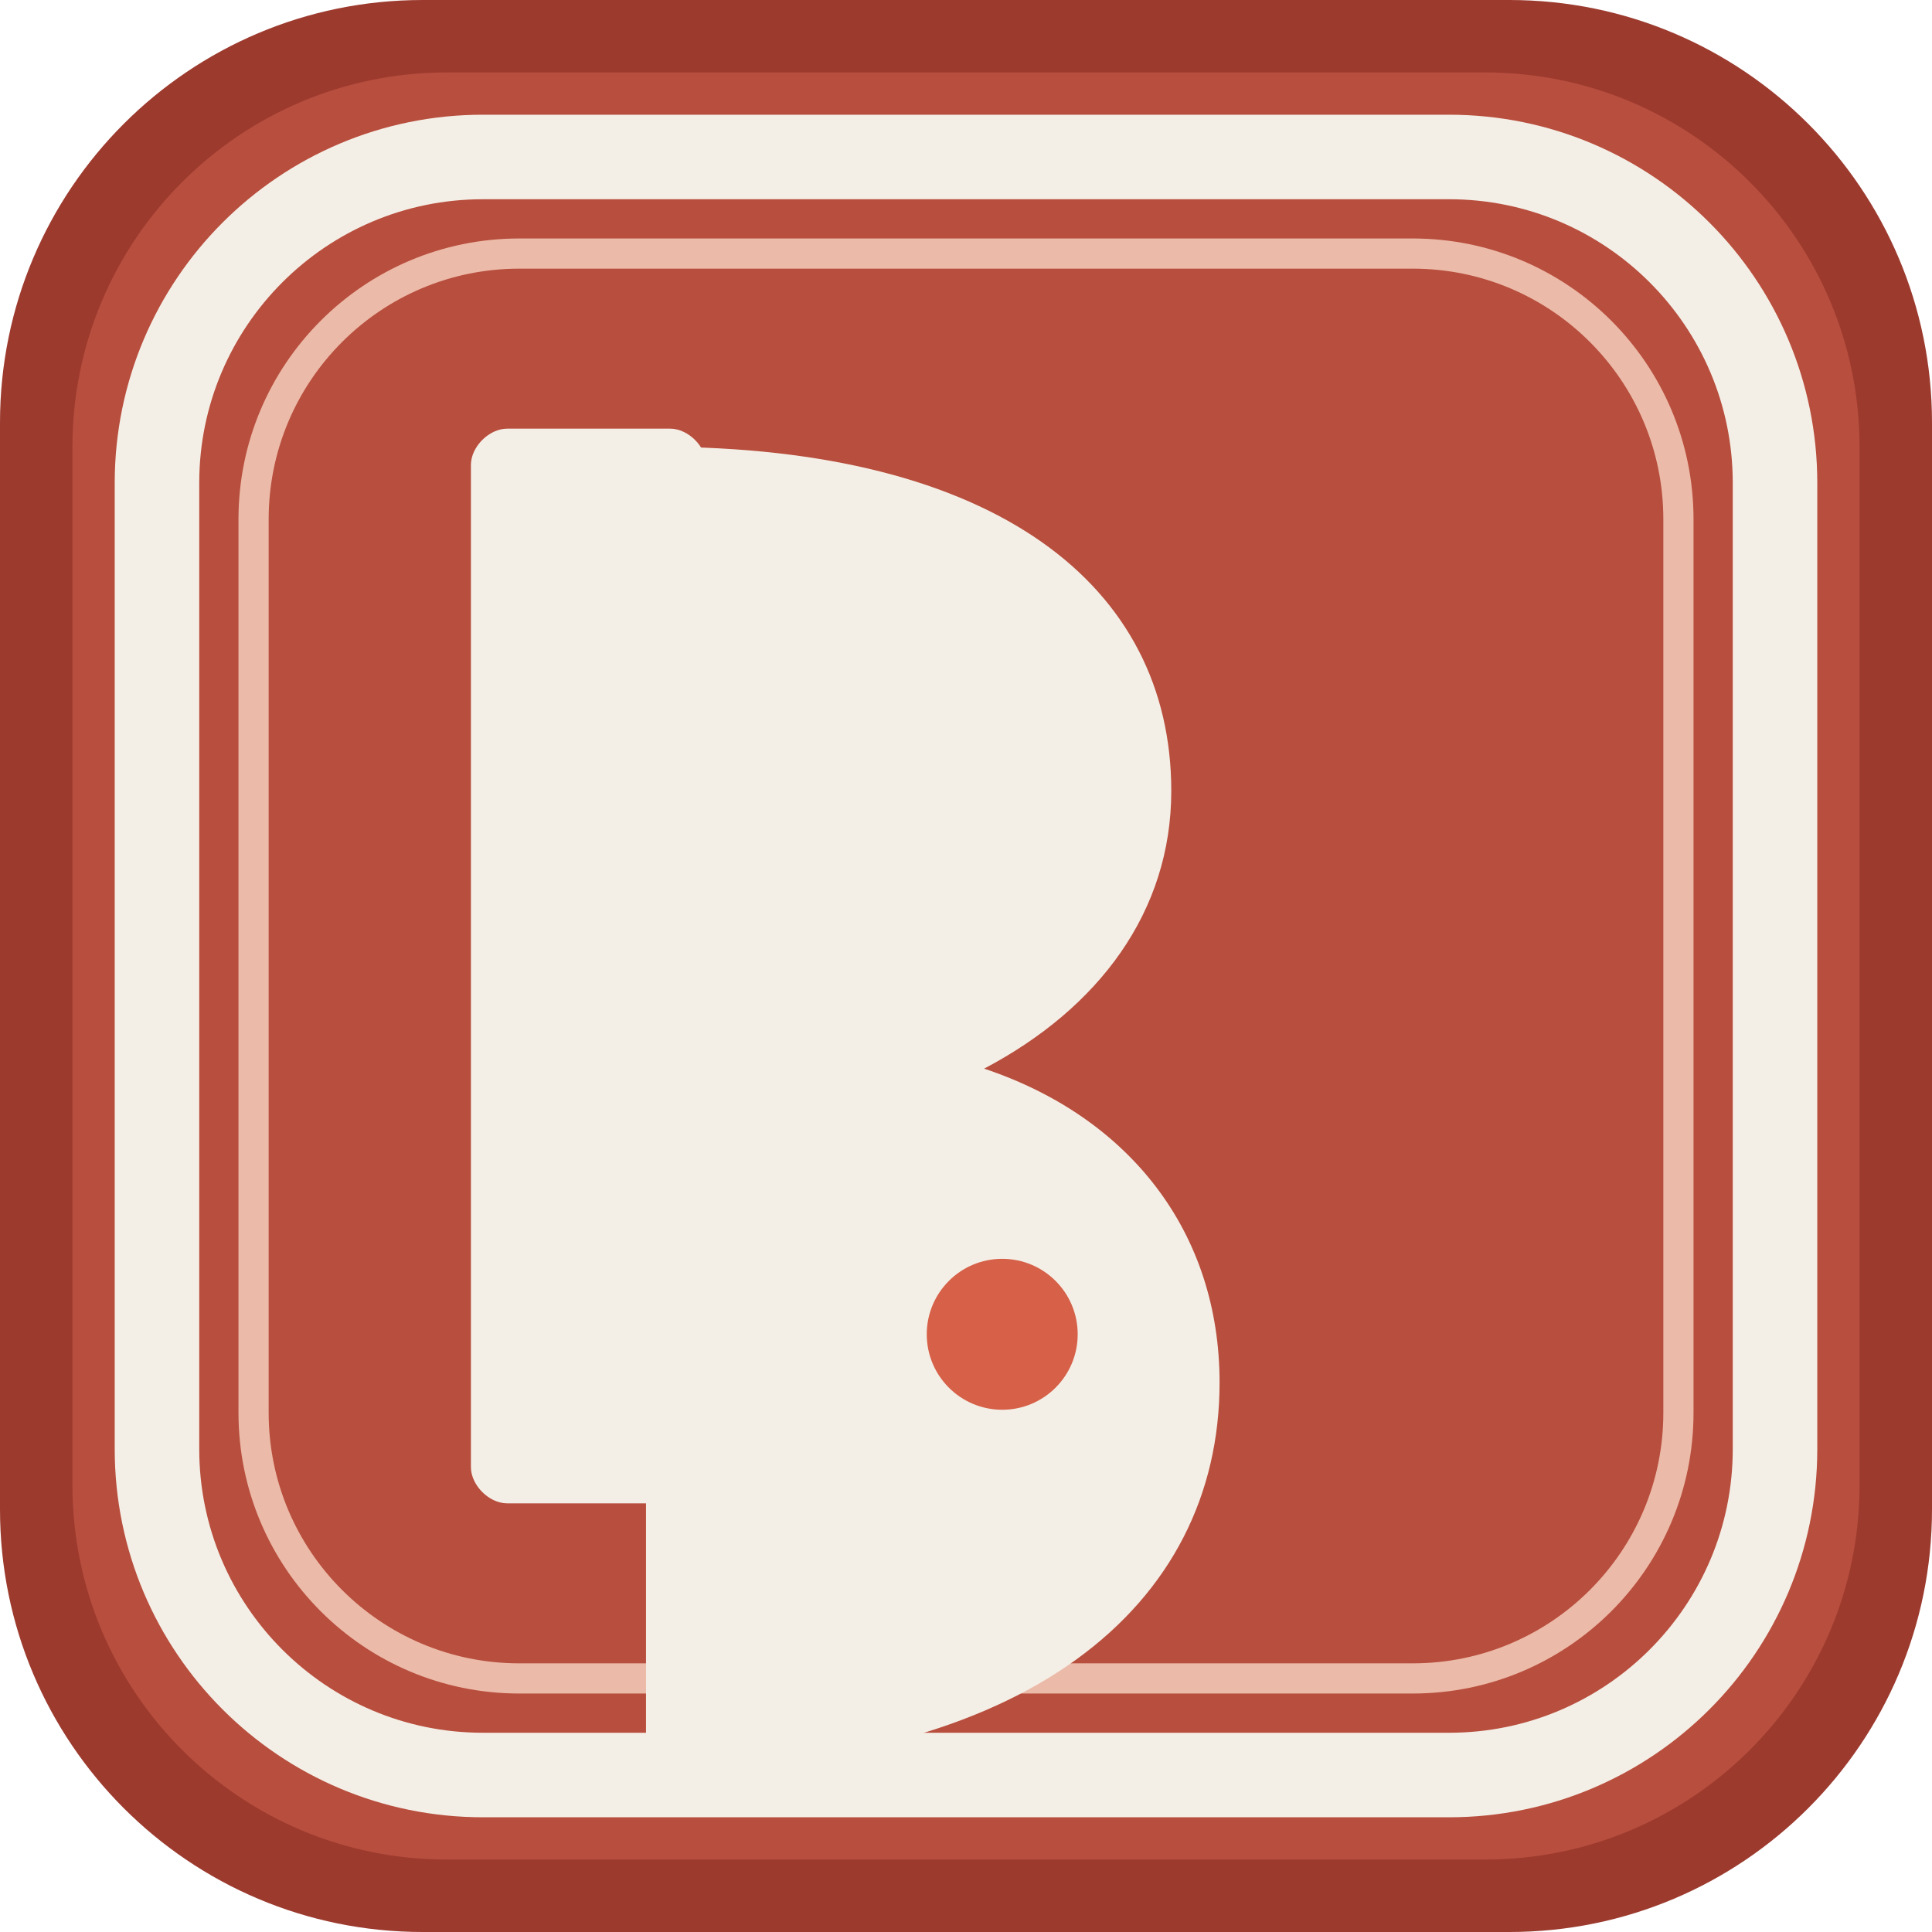
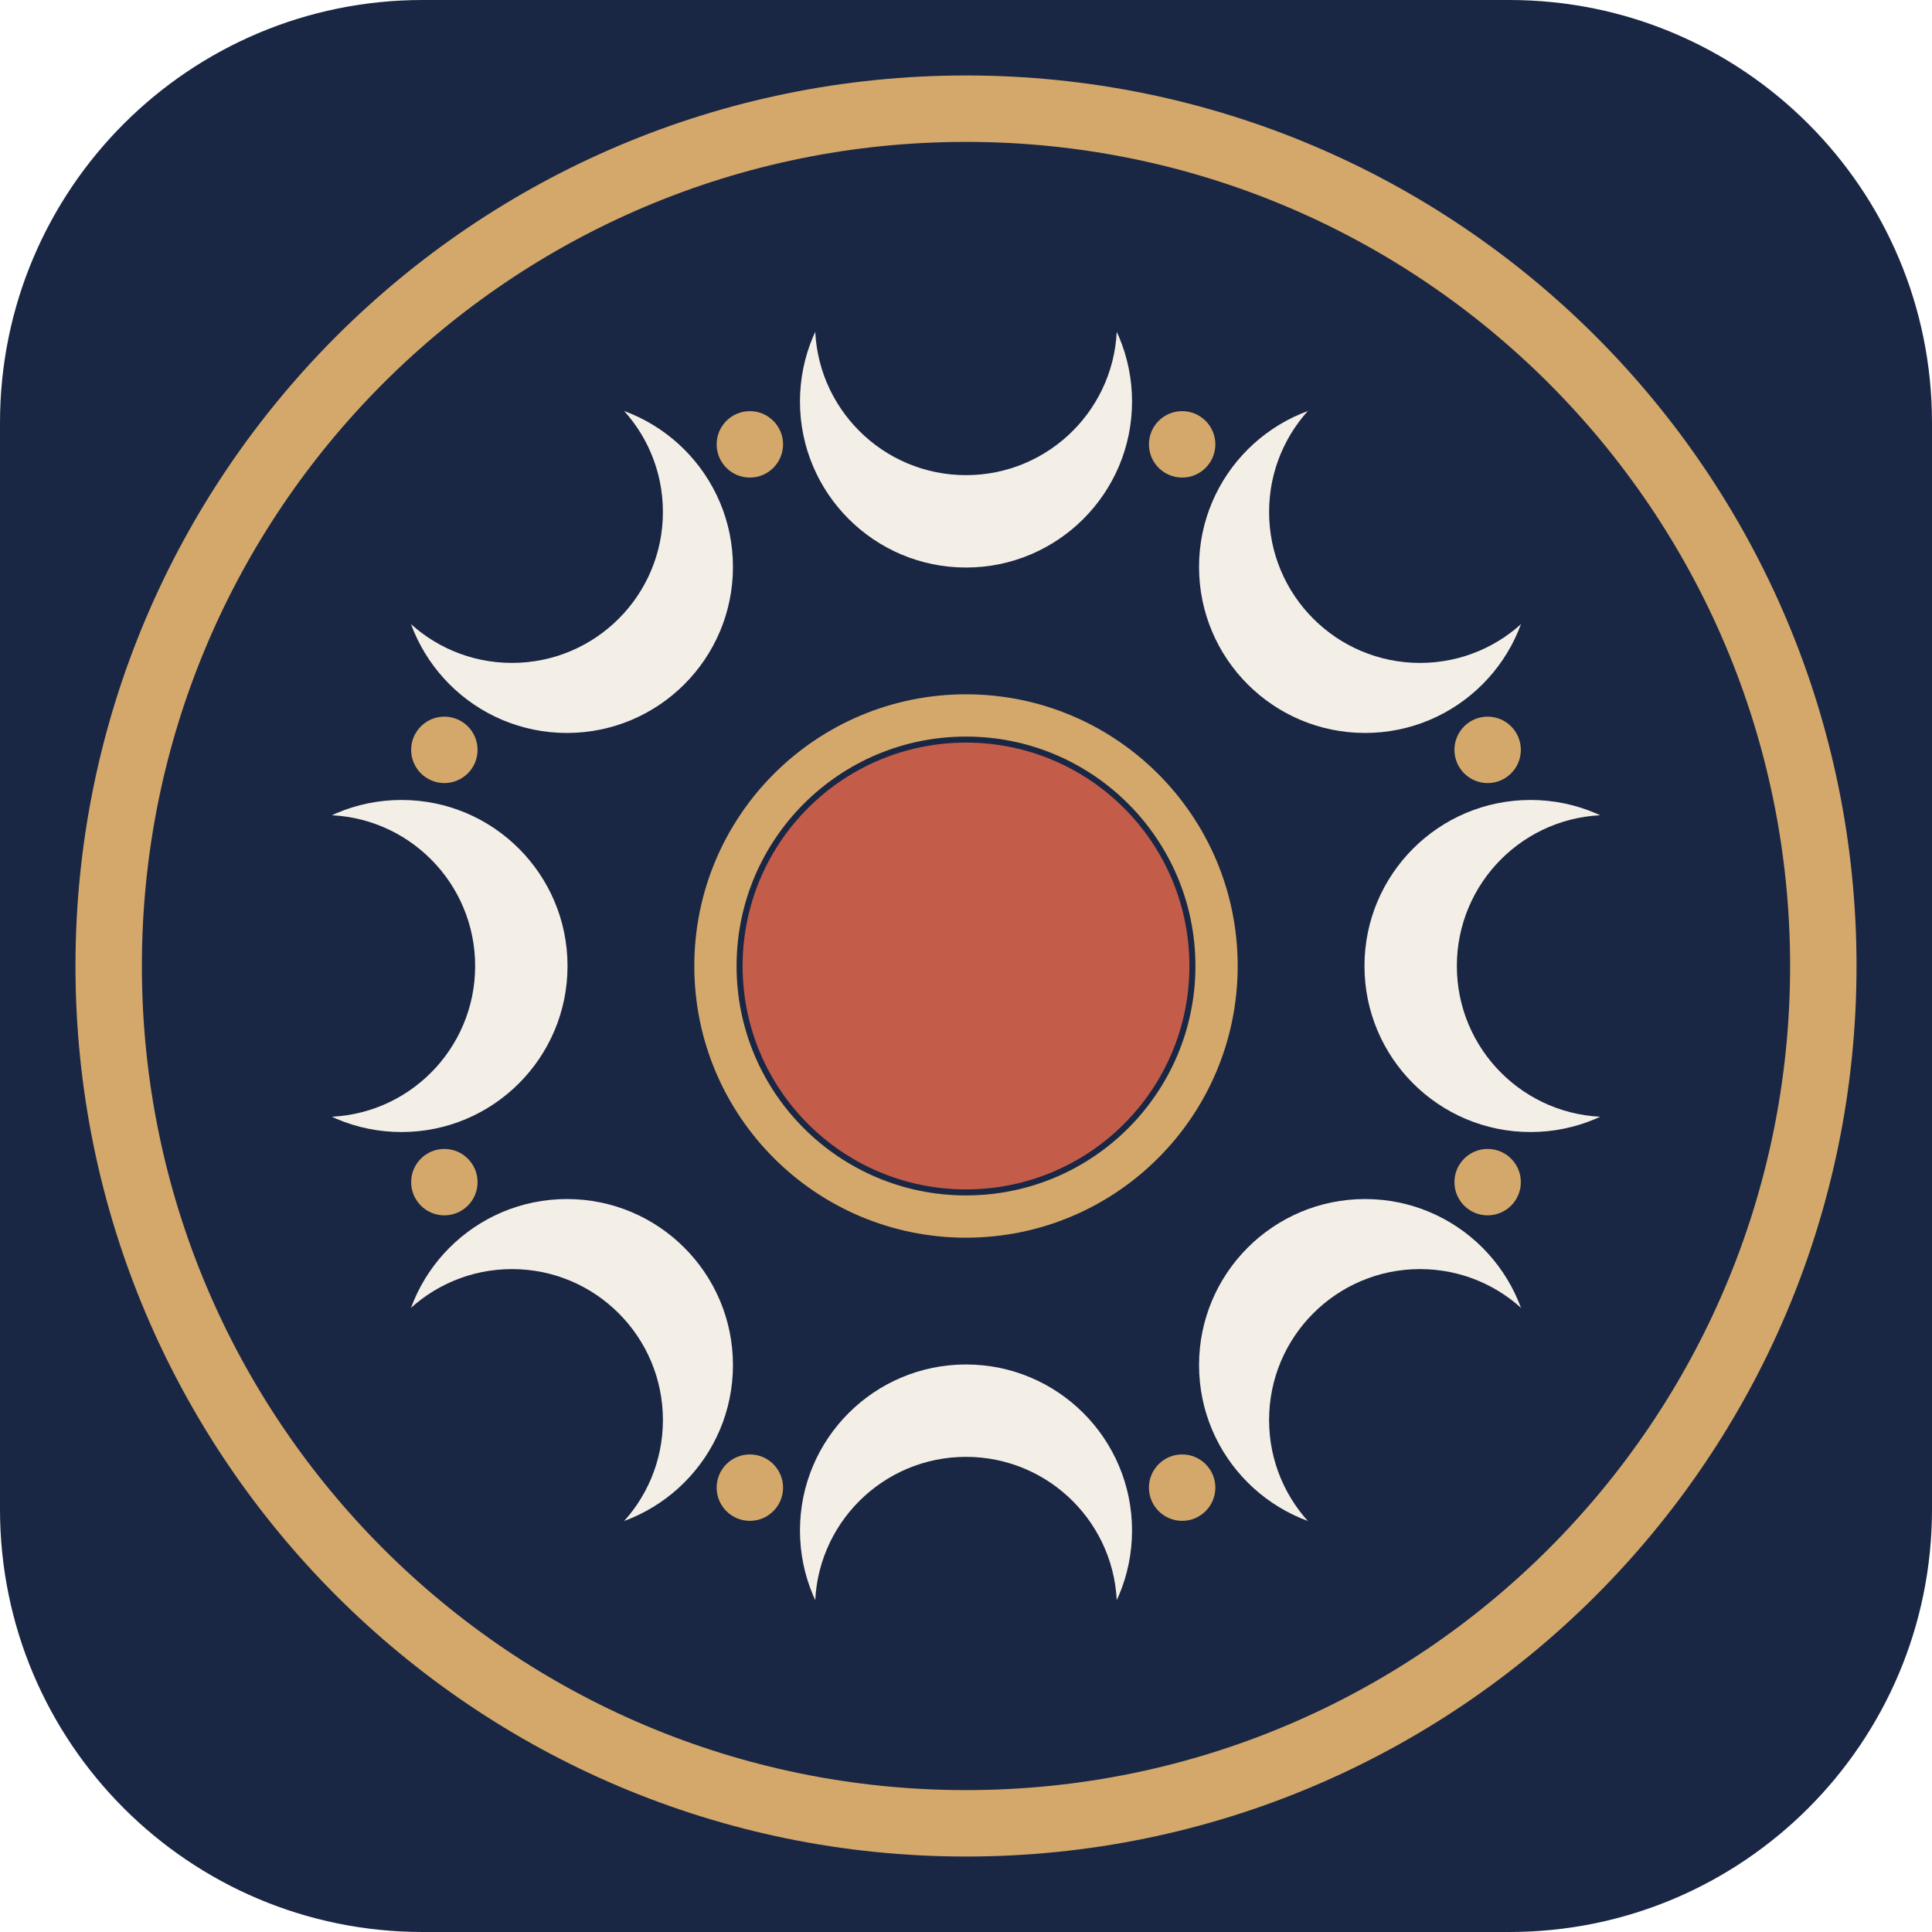
<svg xmlns="http://www.w3.org/2000/svg" viewBox="0 0 32 32">
-   <rect width="32" height="32" rx="7" fill="#9C3A2E" />
-   <rect x="1.2" y="1.2" width="29.6" height="29.6" rx="6.2" fill="#B84E3E" />
-   <rect x="2.6" y="2.6" width="26.8" height="26.8" rx="5.4" fill="none" stroke="#F4EFE6" stroke-width="1.4" />
-   <rect x="4.2" y="4.2" width="23.6" height="23.6" rx="4.4" fill="none" stroke="#ECBAA8" stroke-width="0.5" />
-   <path fill="#F4EFE6" d="M8.4 7.1h2.7c.3 0 .6.3.6.6v16.6c0 .3-.3.6-.6.6H8.4c-.3 0-.6-.3-.6-.6V7.7c0-.3.3-.6.6-.6z" />
-   <path fill="#F4EFE6" d="M10.9 7.4c5.6 0 8.5 2.3 8.5 5.7 0 2-1.2 3.6-3.1 4.6 2.4.8 3.9 2.7 3.9 5.2 0 3.7-3.2 6.4-9.4 6.4h-.1V7.4z" />
-   <circle cx="16.6" cy="22.1" r="1.85" fill="#F4EFE6" />
-   <circle cx="16.6" cy="22.1" r="1.25" fill="#D66048" />
+   <rect width="32" height="32" rx="7" fill="#1A2744" />
+   <circle cx="16" cy="16" r="14.2" fill="none" stroke="#D4A86A" stroke-width="1.1" />
+   <circle cx="16.00" cy="6.65" r="2.75" fill="#F4EFE6" />
+   <circle cx="16.00" cy="5.37" r="2.5" fill="#1A2744" />
+   <circle cx="22.61" cy="9.39" r="2.75" fill="#F4EFE6" />
+   <circle cx="23.52" cy="8.48" r="2.5" fill="#1A2744" />
+   <circle cx="25.35" cy="16.00" r="2.75" fill="#F4EFE6" />
+   <circle cx="26.63" cy="16.00" r="2.5" fill="#1A2744" />
+   <circle cx="22.61" cy="22.61" r="2.75" fill="#F4EFE6" />
+   <circle cx="23.52" cy="23.52" r="2.5" fill="#1A2744" />
+   <circle cx="16.00" cy="25.35" r="2.75" fill="#F4EFE6" />
+   <circle cx="16.00" cy="26.63" r="2.5" fill="#1A2744" />
+   <circle cx="9.39" cy="22.61" r="2.75" fill="#F4EFE6" />
+   <circle cx="8.48" cy="23.52" r="2.5" fill="#1A2744" />
+   <circle cx="6.65" cy="16.00" r="2.75" fill="#F4EFE6" />
+   <circle cx="5.37" cy="16.00" r="2.5" fill="#1A2744" />
+   <circle cx="9.39" cy="9.39" r="2.75" fill="#F4EFE6" />
+   <circle cx="8.48" cy="8.48" r="2.5" fill="#1A2744" />
+   <circle cx="19.58" cy="7.36" r="0.55" fill="#D4A86A" />
+   <circle cx="24.64" cy="12.42" r="0.55" fill="#D4A86A" />
+   <circle cx="24.64" cy="19.58" r="0.55" fill="#D4A86A" />
+   <circle cx="19.58" cy="24.64" r="0.55" fill="#D4A86A" />
+   <circle cx="12.42" cy="24.64" r="0.55" fill="#D4A86A" />
+   <circle cx="7.36" cy="19.58" r="0.55" fill="#D4A86A" />
+   <circle cx="7.36" cy="12.42" r="0.55" fill="#D4A86A" />
+   <circle cx="12.42" cy="7.36" r="0.55" fill="#D4A86A" />
+   <circle cx="16" cy="16" r="4.6" fill="#1A2744" />
+   <circle cx="16" cy="16" r="3.7" fill="#C45C4A" />
+   <circle cx="16" cy="16" r="4.15" fill="none" stroke="#D4A86A" stroke-width="0.7" />
</svg>
